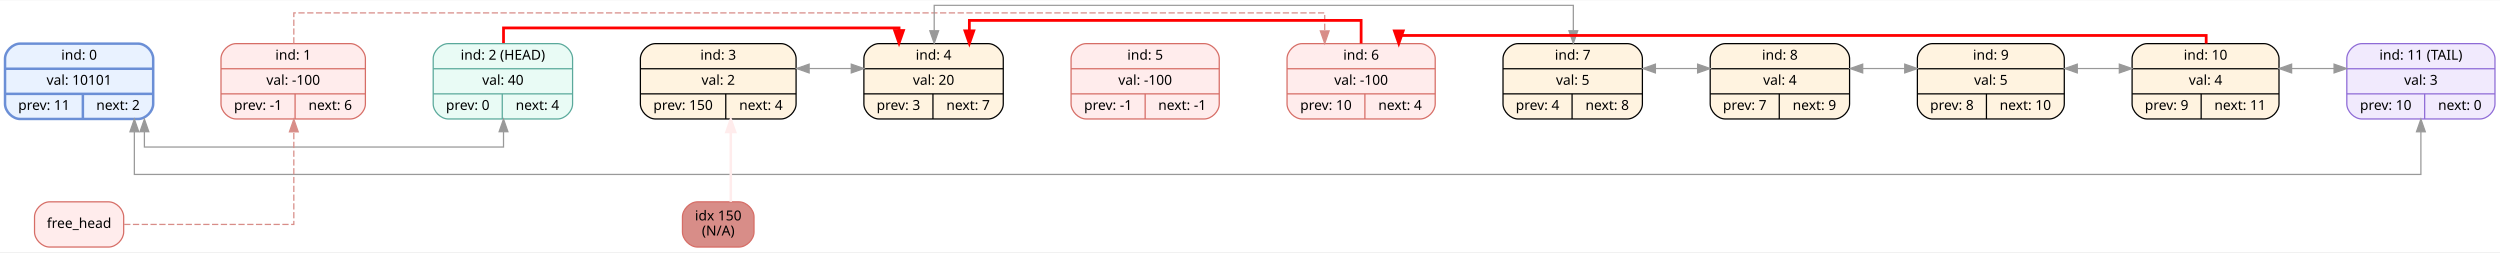
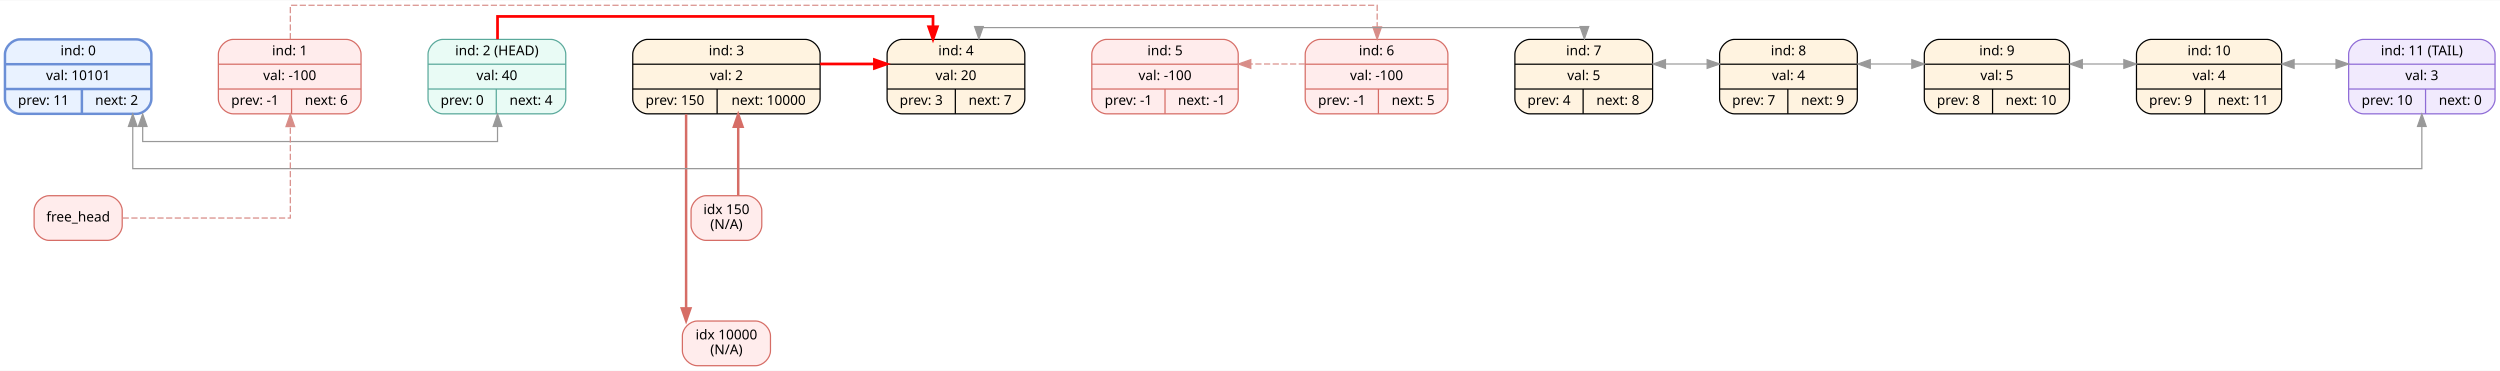
- <svg xmlns="http://www.w3.org/2000/svg" width="1991pt" height="201pt" viewBox="0.00 0.00 1991.00 200.50">
-   <g id="graph0" class="graph" transform="scale(1 1) rotate(0) translate(4 196.5)">
-     <polygon fill="white" stroke="transparent" points="-4,4 -4,-196.5 1987,-196.5 1987,4 -4,4" />
+ <svg xmlns="http://www.w3.org/2000/svg" width="2015pt" height="299pt" viewBox="0.00 0.00 2015.00 298.50">
+   <g id="graph0" class="graph" transform="scale(1 1) rotate(0) translate(4 294.5)">
+     <polygon fill="white" stroke="transparent" points="-4,4 -4,-294.5 2011,-294.5 2011,4 -4,4" />
    <g id="node1" class="node">
-       <path fill="#e9f2ff" stroke="#6b8fd6" stroke-width="2" d="M12,-102C12,-102 106,-102 106,-102 112,-102 118,-108 118,-114 118,-114 118,-150 118,-150 118,-156 112,-162 106,-162 106,-162 12,-162 12,-162 6,-162 0,-156 0,-150 0,-150 0,-114 0,-114 0,-108 6,-102 12,-102" />
-       <text text-anchor="middle" x="59" y="-149.2" font-family="Fira Mono" font-size="11.00">ind: 0</text>
-       <polyline fill="none" stroke="#6b8fd6" stroke-width="2" points="0,-142 118,-142 " />
-       <text text-anchor="middle" x="59" y="-129.2" font-family="Fira Mono" font-size="11.00">val: 10101</text>
-       <polyline fill="none" stroke="#6b8fd6" stroke-width="2" points="0,-122 118,-122 " />
-       <text text-anchor="middle" x="31" y="-109.2" font-family="Fira Mono" font-size="11.00">prev: 11</text>
-       <polyline fill="none" stroke="#6b8fd6" stroke-width="2" points="62,-102 62,-122 " />
-       <text text-anchor="middle" x="90" y="-109.2" font-family="Fira Mono" font-size="11.00">next: 2</text>
+       <path fill="#e9f2ff" stroke="#6b8fd6" stroke-width="2" d="M12,-203C12,-203 106,-203 106,-203 112,-203 118,-209 118,-215 118,-215 118,-251 118,-251 118,-257 112,-263 106,-263 106,-263 12,-263 12,-263 6,-263 0,-257 0,-251 0,-251 0,-215 0,-215 0,-209 6,-203 12,-203" />
+       <text text-anchor="middle" x="59" y="-250.2" font-family="Fira Mono" font-size="11.00">ind: 0</text>
+       <polyline fill="none" stroke="#6b8fd6" stroke-width="2" points="0,-243 118,-243 " />
+       <text text-anchor="middle" x="59" y="-230.2" font-family="Fira Mono" font-size="11.00">val: 10101</text>
+       <polyline fill="none" stroke="#6b8fd6" stroke-width="2" points="0,-223 118,-223 " />
+       <text text-anchor="middle" x="31" y="-210.2" font-family="Fira Mono" font-size="11.00">prev: 11</text>
+       <polyline fill="none" stroke="#6b8fd6" stroke-width="2" points="62,-203 62,-223 " />
+       <text text-anchor="middle" x="90" y="-210.2" font-family="Fira Mono" font-size="11.00">next: 2</text>
    </g>
    <g id="node2" class="node">
-       <path fill="#ffecec" stroke="#d66d66" d="M184,-102C184,-102 275,-102 275,-102 281,-102 287,-108 287,-114 287,-114 287,-150 287,-150 287,-156 281,-162 275,-162 275,-162 184,-162 184,-162 178,-162 172,-156 172,-150 172,-150 172,-114 172,-114 172,-108 178,-102 184,-102" />
-       <text text-anchor="middle" x="229.5" y="-149.2" font-family="Fira Mono" font-size="11.00">ind: 1</text>
-       <polyline fill="none" stroke="#d66d66" points="172,-142 287,-142 " />
-       <text text-anchor="middle" x="229.5" y="-129.2" font-family="Fira Mono" font-size="11.00">val: -100</text>
-       <polyline fill="none" stroke="#d66d66" points="172,-122 287,-122 " />
-       <text text-anchor="middle" x="201.5" y="-109.2" font-family="Fira Mono" font-size="11.00">prev: -1</text>
-       <polyline fill="none" stroke="#d66d66" points="231,-102 231,-122 " />
-       <text text-anchor="middle" x="259" y="-109.2" font-family="Fira Mono" font-size="11.00">next: 6</text>
+       <path fill="#ffecec" stroke="#d66d66" d="M184,-203C184,-203 275,-203 275,-203 281,-203 287,-209 287,-215 287,-215 287,-251 287,-251 287,-257 281,-263 275,-263 275,-263 184,-263 184,-263 178,-263 172,-257 172,-251 172,-251 172,-215 172,-215 172,-209 178,-203 184,-203" />
+       <text text-anchor="middle" x="229.5" y="-250.2" font-family="Fira Mono" font-size="11.00">ind: 1</text>
+       <polyline fill="none" stroke="#d66d66" points="172,-243 287,-243 " />
+       <text text-anchor="middle" x="229.5" y="-230.2" font-family="Fira Mono" font-size="11.00">val: -100</text>
+       <polyline fill="none" stroke="#d66d66" points="172,-223 287,-223 " />
+       <text text-anchor="middle" x="201.5" y="-210.2" font-family="Fira Mono" font-size="11.00">prev: -1</text>
+       <polyline fill="none" stroke="#d66d66" points="231,-203 231,-223 " />
+       <text text-anchor="middle" x="259" y="-210.2" font-family="Fira Mono" font-size="11.00">next: 6</text>
    </g>
    <g id="node3" class="node">
-       <path fill="#e9fbf5" stroke="#5aa99b" d="M353,-102C353,-102 440,-102 440,-102 446,-102 452,-108 452,-114 452,-114 452,-150 452,-150 452,-156 446,-162 440,-162 440,-162 353,-162 353,-162 347,-162 341,-156 341,-150 341,-150 341,-114 341,-114 341,-108 347,-102 353,-102" />
-       <text text-anchor="middle" x="396.5" y="-149.2" font-family="Fira Mono" font-size="11.00">ind: 2 (HEAD)</text>
-       <polyline fill="none" stroke="#5aa99b" points="341,-142 452,-142 " />
-       <text text-anchor="middle" x="396.5" y="-129.2" font-family="Fira Mono" font-size="11.00">val: 40</text>
-       <polyline fill="none" stroke="#5aa99b" points="341,-122 452,-122 " />
-       <text text-anchor="middle" x="368.5" y="-109.2" font-family="Fira Mono" font-size="11.00">prev: 0</text>
-       <polyline fill="none" stroke="#5aa99b" points="396,-102 396,-122 " />
-       <text text-anchor="middle" x="424" y="-109.2" font-family="Fira Mono" font-size="11.00">next: 4</text>
+       <path fill="#e9fbf5" stroke="#5aa99b" d="M353,-203C353,-203 440,-203 440,-203 446,-203 452,-209 452,-215 452,-215 452,-251 452,-251 452,-257 446,-263 440,-263 440,-263 353,-263 353,-263 347,-263 341,-257 341,-251 341,-251 341,-215 341,-215 341,-209 347,-203 353,-203" />
+       <text text-anchor="middle" x="396.5" y="-250.2" font-family="Fira Mono" font-size="11.00">ind: 2 (HEAD)</text>
+       <polyline fill="none" stroke="#5aa99b" points="341,-243 452,-243 " />
+       <text text-anchor="middle" x="396.5" y="-230.2" font-family="Fira Mono" font-size="11.00">val: 40</text>
+       <polyline fill="none" stroke="#5aa99b" points="341,-223 452,-223 " />
+       <text text-anchor="middle" x="368.5" y="-210.2" font-family="Fira Mono" font-size="11.00">prev: 0</text>
+       <polyline fill="none" stroke="#5aa99b" points="396,-203 396,-223 " />
+       <text text-anchor="middle" x="424" y="-210.2" font-family="Fira Mono" font-size="11.00">next: 4</text>
+     </g>
+     <g id="edge14" class="edge">
+       <path fill="none" stroke="#999999" d="M111,-192.86C111,-192.86 111,-180.67 111,-180.67 111,-180.67 397,-180.67 397,-180.67 397,-180.67 397,-192.86 397,-192.86" />
+       <polygon fill="#999999" stroke="#999999" points="107.5,-192.86 111,-202.86 114.5,-192.86 107.5,-192.86" />
+       <polygon fill="#999999" stroke="#999999" points="393.5,-192.86 397,-202.86 400.5,-192.86 393.5,-192.86" />
+     </g>
+     <g id="node7" class="node">
+       <path fill="#ffecec" stroke="#d66d66" d="M1060,-203C1060,-203 1151,-203 1151,-203 1157,-203 1163,-209 1163,-215 1163,-215 1163,-251 1163,-251 1163,-257 1157,-263 1151,-263 1151,-263 1060,-263 1060,-263 1054,-263 1048,-257 1048,-251 1048,-251 1048,-215 1048,-215 1048,-209 1054,-203 1060,-203" />
+       <text text-anchor="middle" x="1105.5" y="-250.2" font-family="Fira Mono" font-size="11.00">ind: 6</text>
+       <polyline fill="none" stroke="#d66d66" points="1048,-243 1163,-243 " />
+       <text text-anchor="middle" x="1105.5" y="-230.2" font-family="Fira Mono" font-size="11.00">val: -100</text>
+       <polyline fill="none" stroke="#d66d66" points="1048,-223 1163,-223 " />
+       <text text-anchor="middle" x="1077.5" y="-210.2" font-family="Fira Mono" font-size="11.00">prev: -1</text>
+       <polyline fill="none" stroke="#d66d66" points="1107,-203 1107,-223 " />
+       <text text-anchor="middle" x="1135" y="-210.2" font-family="Fira Mono" font-size="11.00">next: 5</text>
+     </g>
+     <g id="edge12" class="edge">
+       <path fill="none" stroke="#d88d88" stroke-dasharray="5,2" d="M230,-263.1C230,-277.01 230,-290.5 230,-290.5 230,-290.5 1106,-290.5 1106,-290.5 1106,-290.5 1106,-273.1 1106,-273.1" />
+       <polygon fill="#d88d88" stroke="#d88d88" points="1109.5,-273.1 1106,-263.1 1102.5,-273.1 1109.5,-273.1" />
+     </g>
+     <g id="node4" class="node">
+       <path fill="#fff3e0" stroke="#000000" d="M518,-203C518,-203 645,-203 645,-203 651,-203 657,-209 657,-215 657,-215 657,-251 657,-251 657,-257 651,-263 645,-263 645,-263 518,-263 518,-263 512,-263 506,-257 506,-251 506,-251 506,-215 506,-215 506,-209 512,-203 518,-203" />
+       <text text-anchor="middle" x="581.5" y="-250.2" font-family="Fira Mono" font-size="11.00">ind: 3</text>
+       <polyline fill="none" stroke="#000000" points="506,-243 657,-243 " />
+       <text text-anchor="middle" x="581.5" y="-230.2" font-family="Fira Mono" font-size="11.00">val: 2</text>
+       <polyline fill="none" stroke="#000000" points="506,-223 657,-223 " />
+       <text text-anchor="middle" x="540" y="-210.2" font-family="Fira Mono" font-size="11.00">prev: 150</text>
+       <polyline fill="none" stroke="#000000" points="574,-203 574,-223 " />
+       <text text-anchor="middle" x="615.5" y="-210.2" font-family="Fira Mono" font-size="11.00">next: 10000</text>
+     </g>
+     <g id="node5" class="node">
+       <path fill="#fff3e0" stroke="#000000" d="M723,-203C723,-203 810,-203 810,-203 816,-203 822,-209 822,-215 822,-215 822,-251 822,-251 822,-257 816,-263 810,-263 810,-263 723,-263 723,-263 717,-263 711,-257 711,-251 711,-251 711,-215 711,-215 711,-209 717,-203 723,-203" />
+       <text text-anchor="middle" x="766.5" y="-250.2" font-family="Fira Mono" font-size="11.00">ind: 4</text>
+       <polyline fill="none" stroke="#000000" points="711,-243 822,-243 " />
+       <text text-anchor="middle" x="766.5" y="-230.2" font-family="Fira Mono" font-size="11.00">val: 20</text>
+       <polyline fill="none" stroke="#000000" points="711,-223 822,-223 " />
+       <text text-anchor="middle" x="738.5" y="-210.2" font-family="Fira Mono" font-size="11.00">prev: 3</text>
+       <polyline fill="none" stroke="#000000" points="766,-203 766,-223 " />
+       <text text-anchor="middle" x="794" y="-210.2" font-family="Fira Mono" font-size="11.00">next: 7</text>
+     </g>
+     <g id="edge15" class="edge">
+       <path fill="none" stroke="#ff0000" stroke-width="2.2" d="M397,-263.16C397,-273.03 397,-281.5 397,-281.5 397,-281.5 748,-281.5 748,-281.5 748,-281.5 748,-273.16 748,-273.16" />
+       <polygon fill="#ff0000" stroke="#ff0000" stroke-width="2.2" points="751.5,-273.16 748,-263.16 744.5,-273.16 751.5,-273.16" />
+     </g>
+     <g id="edge26" class="edge">
+       <path fill="none" stroke="#ff0000" stroke-width="2.2" d="M657.01,-243.17C657.01,-243.17 700.78,-243.17 700.78,-243.17" />
+       <polygon fill="#ff0000" stroke="#ff0000" stroke-width="2.2" points="700.78,-246.67 710.78,-243.17 700.78,-239.67 700.78,-246.67" />
+     </g>
+     <g id="node13" class="node">
+       <path fill="#ffecec" stroke="#d66d66" d="M605,-36C605,-36 558,-36 558,-36 552,-36 546,-30 546,-24 546,-24 546,-12 546,-12 546,-6 552,0 558,0 558,0 605,0 605,0 611,0 617,-6 617,-12 617,-12 617,-24 617,-24 617,-30 611,-36 605,-36" />
+       <text text-anchor="middle" x="581.5" y="-21.2" font-family="Fira Mono" font-size="11.00">idx 10000</text>
+       <text text-anchor="middle" x="581.5" y="-9.2" font-family="Fira Mono" font-size="11.00">(N/A)</text>
+     </g>
+     <g id="edge16" class="edge">
+       <path fill="none" stroke="#d66d66" stroke-width="2" d="M549,-202.65C549,-202.65 549,-46.2 549,-46.2" />
+       <polygon fill="#d66d66" stroke="#d66d66" stroke-width="2" points="552.5,-46.2 549,-36.2 545.5,-46.2 552.5,-46.2" />
+     </g>
+     <g id="node14" class="node">
+       <path fill="#ffecec" stroke="#d66d66" d="M598,-137C598,-137 565,-137 565,-137 559,-137 553,-131 553,-125 553,-125 553,-113 553,-113 553,-107 559,-101 565,-101 565,-101 598,-101 598,-101 604,-101 610,-107 610,-113 610,-113 610,-125 610,-125 610,-131 604,-137 598,-137" />
+       <text text-anchor="middle" x="581.5" y="-122.2" font-family="Fira Mono" font-size="11.00">idx 150</text>
+       <text text-anchor="middle" x="581.5" y="-110.2" font-family="Fira Mono" font-size="11.00">(N/A)</text>
+     </g>
+     <g id="node6" class="node">
+       <path fill="#ffecec" stroke="#d66d66" d="M888,-203C888,-203 982,-203 982,-203 988,-203 994,-209 994,-215 994,-215 994,-251 994,-251 994,-257 988,-263 982,-263 982,-263 888,-263 888,-263 882,-263 876,-257 876,-251 876,-251 876,-215 876,-215 876,-209 882,-203 888,-203" />
+       <text text-anchor="middle" x="935" y="-250.2" font-family="Fira Mono" font-size="11.00">ind: 5</text>
+       <polyline fill="none" stroke="#d66d66" points="876,-243 994,-243 " />
+       <text text-anchor="middle" x="935" y="-230.2" font-family="Fira Mono" font-size="11.00">val: -100</text>
+       <polyline fill="none" stroke="#d66d66" points="876,-223 994,-223 " />
+       <text text-anchor="middle" x="905.5" y="-210.2" font-family="Fira Mono" font-size="11.00">prev: -1</text>
+       <polyline fill="none" stroke="#d66d66" points="935,-203 935,-223 " />
+       <text text-anchor="middle" x="964.5" y="-210.2" font-family="Fira Mono" font-size="11.00">next: -1</text>
+     </g>
+     <g id="node8" class="node">
+       <path fill="#fff3e0" stroke="#000000" d="M1229,-203C1229,-203 1316,-203 1316,-203 1322,-203 1328,-209 1328,-215 1328,-215 1328,-251 1328,-251 1328,-257 1322,-263 1316,-263 1316,-263 1229,-263 1229,-263 1223,-263 1217,-257 1217,-251 1217,-251 1217,-215 1217,-215 1217,-209 1223,-203 1229,-203" />
+       <text text-anchor="middle" x="1272.5" y="-250.2" font-family="Fira Mono" font-size="11.00">ind: 7</text>
+       <polyline fill="none" stroke="#000000" points="1217,-243 1328,-243 " />
+       <text text-anchor="middle" x="1272.5" y="-230.2" font-family="Fira Mono" font-size="11.00">val: 5</text>
+       <polyline fill="none" stroke="#000000" points="1217,-223 1328,-223 " />
+       <text text-anchor="middle" x="1244.5" y="-210.2" font-family="Fira Mono" font-size="11.00">prev: 4</text>
+       <polyline fill="none" stroke="#000000" points="1272,-203 1272,-223 " />
+       <text text-anchor="middle" x="1300" y="-210.2" font-family="Fira Mono" font-size="11.00">next: 8</text>
+     </g>
+     <g id="edge18" class="edge">
+       <path fill="none" stroke="#999999" d="M785,-271.58C785,-271.58 785,-272.5 785,-272.5 785,-272.5 1273,-272.5 1273,-272.5 1273,-272.5 1273,-271.58 1273,-271.58" />
+       <polygon fill="#999999" stroke="#999999" points="788.5,-273.34 785,-263.34 781.5,-273.34 788.5,-273.34" />
+       <polygon fill="#999999" stroke="#999999" points="1276.5,-273.34 1273,-263.34 1269.5,-273.34 1276.5,-273.34" />
    </g>
    <g id="edge13" class="edge">
-       <path fill="none" stroke="#999999" d="M111,-91.86C111,-91.86 111,-79.67 111,-79.67 111,-79.67 397,-79.67 397,-79.67 397,-79.67 397,-91.86 397,-91.86" />
-       <polygon fill="#999999" stroke="#999999" points="107.5,-91.86 111,-101.86 114.5,-91.86 107.5,-91.86" />
-       <polygon fill="#999999" stroke="#999999" points="393.5,-91.86 397,-101.86 400.5,-91.86 393.5,-91.86" />
-     </g>
-     <g id="node7" class="node">
-       <path fill="#ffecec" stroke="#d66d66" d="M1033,-102C1033,-102 1127,-102 1127,-102 1133,-102 1139,-108 1139,-114 1139,-114 1139,-150 1139,-150 1139,-156 1133,-162 1127,-162 1127,-162 1033,-162 1033,-162 1027,-162 1021,-156 1021,-150 1021,-150 1021,-114 1021,-114 1021,-108 1027,-102 1033,-102" />
-       <text text-anchor="middle" x="1080" y="-149.2" font-family="Fira Mono" font-size="11.00">ind: 6</text>
-       <polyline fill="none" stroke="#d66d66" points="1021,-142 1139,-142 " />
-       <text text-anchor="middle" x="1080" y="-129.2" font-family="Fira Mono" font-size="11.00">val: -100</text>
-       <polyline fill="none" stroke="#d66d66" points="1021,-122 1139,-122 " />
-       <text text-anchor="middle" x="1052" y="-109.2" font-family="Fira Mono" font-size="11.00">prev: 10</text>
-       <polyline fill="none" stroke="#d66d66" points="1083,-102 1083,-122 " />
-       <text text-anchor="middle" x="1111" y="-109.2" font-family="Fira Mono" font-size="11.00">next: 4</text>
-     </g>
-     <g id="edge12" class="edge">
-       <path fill="none" stroke="#d88d88" stroke-dasharray="5,2" d="M230,-162.12C230,-174.72 230,-186.5 230,-186.5 230,-186.5 1051,-186.5 1051,-186.5 1051,-186.5 1051,-172.12 1051,-172.12" />
-       <polygon fill="#d88d88" stroke="#d88d88" points="1054.5,-172.12 1051,-162.12 1047.5,-172.12 1054.5,-172.12" />
-     </g>
-     <g id="node4" class="node">
-       <path fill="#fff3e0" stroke="#000000" d="M518,-102C518,-102 618,-102 618,-102 624,-102 630,-108 630,-114 630,-114 630,-150 630,-150 630,-156 624,-162 618,-162 618,-162 518,-162 518,-162 512,-162 506,-156 506,-150 506,-150 506,-114 506,-114 506,-108 512,-102 518,-102" />
-       <text text-anchor="middle" x="568" y="-149.2" font-family="Fira Mono" font-size="11.00">ind: 3</text>
-       <polyline fill="none" stroke="#000000" points="506,-142 630,-142 " />
-       <text text-anchor="middle" x="568" y="-129.2" font-family="Fira Mono" font-size="11.00">val: 2</text>
-       <polyline fill="none" stroke="#000000" points="506,-122 630,-122 " />
-       <text text-anchor="middle" x="540" y="-109.2" font-family="Fira Mono" font-size="11.00">prev: 150</text>
-       <polyline fill="none" stroke="#000000" points="574,-102 574,-122 " />
-       <text text-anchor="middle" x="602" y="-109.2" font-family="Fira Mono" font-size="11.00">next: 4</text>
-     </g>
-     <g id="node5" class="node">
-       <path fill="#fff3e0" stroke="#000000" d="M696,-102C696,-102 783,-102 783,-102 789,-102 795,-108 795,-114 795,-114 795,-150 795,-150 795,-156 789,-162 783,-162 783,-162 696,-162 696,-162 690,-162 684,-156 684,-150 684,-150 684,-114 684,-114 684,-108 690,-102 696,-102" />
-       <text text-anchor="middle" x="739.5" y="-149.2" font-family="Fira Mono" font-size="11.00">ind: 4</text>
-       <polyline fill="none" stroke="#000000" points="684,-142 795,-142 " />
-       <text text-anchor="middle" x="739.5" y="-129.2" font-family="Fira Mono" font-size="11.00">val: 20</text>
-       <polyline fill="none" stroke="#000000" points="684,-122 795,-122 " />
-       <text text-anchor="middle" x="711.5" y="-109.2" font-family="Fira Mono" font-size="11.00">prev: 3</text>
-       <polyline fill="none" stroke="#000000" points="739,-102 739,-122 " />
-       <text text-anchor="middle" x="767" y="-109.2" font-family="Fira Mono" font-size="11.00">next: 7</text>
-     </g>
-     <g id="edge14" class="edge">
-       <path fill="none" stroke="#ff0000" stroke-width="2.2" d="M397,-162.43C397,-169.25 397,-174.5 397,-174.5 397,-174.5 712,-174.5 712,-174.5 712,-174.5 712,-172.43 712,-172.43" />
-       <polygon fill="#ff0000" stroke="#ff0000" stroke-width="2.2" points="715.5,-172.43 712,-162.43 708.5,-172.43 715.5,-172.43" />
-     </g>
-     <g id="edge15" class="edge">
-       <path fill="none" stroke="#999999" d="M640.4,-142.17C640.4,-142.17 673.96,-142.17 673.96,-142.17" />
-       <polygon fill="#999999" stroke="#999999" points="673.96,-145.67 683.96,-142.17 673.96,-138.67 673.96,-145.67" />
-       <polygon fill="#999999" stroke="#999999" points="640.4,-138.67 630.4,-142.17 640.4,-145.67 640.4,-138.67" />
-     </g>
-     <g id="node13" class="node">
-       <path fill="#d88d88" stroke="#d66d66" d="M584.5,-36C584.5,-36 551.5,-36 551.5,-36 545.5,-36 539.5,-30 539.5,-24 539.5,-24 539.5,-12 539.5,-12 539.5,-6 545.5,0 551.5,0 551.5,0 584.5,0 584.5,0 590.5,0 596.5,-6 596.5,-12 596.5,-12 596.5,-24 596.5,-24 596.5,-30 590.5,-36 584.5,-36" />
-       <text text-anchor="middle" x="568" y="-21.2" font-family="Fira Mono" font-size="11.00">idx 150</text>
-       <text text-anchor="middle" x="568" y="-9.2" font-family="Fira Mono" font-size="11.00">(N/A)</text>
-     </g>
-     <g id="node6" class="node">
-       <path fill="#ffecec" stroke="#d66d66" d="M861,-102C861,-102 955,-102 955,-102 961,-102 967,-108 967,-114 967,-114 967,-150 967,-150 967,-156 961,-162 955,-162 955,-162 861,-162 861,-162 855,-162 849,-156 849,-150 849,-150 849,-114 849,-114 849,-108 855,-102 861,-102" />
-       <text text-anchor="middle" x="908" y="-149.2" font-family="Fira Mono" font-size="11.00">ind: 5</text>
-       <polyline fill="none" stroke="#d66d66" points="849,-142 967,-142 " />
-       <text text-anchor="middle" x="908" y="-129.2" font-family="Fira Mono" font-size="11.00">val: -100</text>
-       <polyline fill="none" stroke="#d66d66" points="849,-122 967,-122 " />
-       <text text-anchor="middle" x="878.5" y="-109.2" font-family="Fira Mono" font-size="11.00">prev: -1</text>
-       <polyline fill="none" stroke="#d66d66" points="908,-102 908,-122 " />
-       <text text-anchor="middle" x="937.5" y="-109.2" font-family="Fira Mono" font-size="11.00">next: -1</text>
-     </g>
-     <g id="node8" class="node">
-       <path fill="#fff3e0" stroke="#000000" d="M1205,-102C1205,-102 1292,-102 1292,-102 1298,-102 1304,-108 1304,-114 1304,-114 1304,-150 1304,-150 1304,-156 1298,-162 1292,-162 1292,-162 1205,-162 1205,-162 1199,-162 1193,-156 1193,-150 1193,-150 1193,-114 1193,-114 1193,-108 1199,-102 1205,-102" />
-       <text text-anchor="middle" x="1248.5" y="-149.2" font-family="Fira Mono" font-size="11.00">ind: 7</text>
-       <polyline fill="none" stroke="#000000" points="1193,-142 1304,-142 " />
-       <text text-anchor="middle" x="1248.5" y="-129.2" font-family="Fira Mono" font-size="11.00">val: 5</text>
-       <polyline fill="none" stroke="#000000" points="1193,-122 1304,-122 " />
-       <text text-anchor="middle" x="1220.5" y="-109.2" font-family="Fira Mono" font-size="11.00">prev: 4</text>
-       <polyline fill="none" stroke="#000000" points="1248,-102 1248,-122 " />
-       <text text-anchor="middle" x="1276" y="-109.2" font-family="Fira Mono" font-size="11.00">next: 8</text>
-     </g>
-     <g id="edge16" class="edge">
-       <path fill="none" stroke="#999999" d="M740,-172.25C740,-172.25 740,-192.5 740,-192.5 740,-192.5 1249,-192.5 1249,-192.5 1249,-192.5 1249,-172.25 1249,-172.25" />
-       <polygon fill="#999999" stroke="#999999" points="743.5,-172.25 740,-162.25 736.5,-172.25 743.5,-172.25" />
-       <polygon fill="#999999" stroke="#999999" points="1252.5,-172.25 1249,-162.25 1245.5,-172.25 1252.5,-172.25" />
-     </g>
-     <g id="edge17" class="edge">
-       <path fill="none" stroke="#ff0000" stroke-width="2.2" d="M1080,-162.16C1080,-172.03 1080,-180.5 1080,-180.5 1080,-180.5 768,-180.5 768,-180.5 768,-180.5 768,-172.16 768,-172.16" />
-       <polygon fill="#ff0000" stroke="#ff0000" stroke-width="2.2" points="771.5,-172.16 768,-162.16 764.5,-172.16 771.5,-172.16" />
+       <path fill="none" stroke="#d88d88" stroke-dasharray="5,2" d="M1047.78,-243.17C1047.78,-243.17 1004.12,-243.17 1004.12,-243.17" />
+       <polygon fill="#d88d88" stroke="#d88d88" points="1004.12,-239.67 994.12,-243.17 1004.12,-246.67 1004.12,-239.67" />
    </g>
    <g id="node9" class="node">
-       <path fill="#fff3e0" stroke="#000000" d="M1370,-102C1370,-102 1457,-102 1457,-102 1463,-102 1469,-108 1469,-114 1469,-114 1469,-150 1469,-150 1469,-156 1463,-162 1457,-162 1457,-162 1370,-162 1370,-162 1364,-162 1358,-156 1358,-150 1358,-150 1358,-114 1358,-114 1358,-108 1364,-102 1370,-102" />
-       <text text-anchor="middle" x="1413.5" y="-149.2" font-family="Fira Mono" font-size="11.00">ind: 8</text>
-       <polyline fill="none" stroke="#000000" points="1358,-142 1469,-142 " />
-       <text text-anchor="middle" x="1413.5" y="-129.2" font-family="Fira Mono" font-size="11.00">val: 4</text>
-       <polyline fill="none" stroke="#000000" points="1358,-122 1469,-122 " />
-       <text text-anchor="middle" x="1385.5" y="-109.2" font-family="Fira Mono" font-size="11.00">prev: 7</text>
-       <polyline fill="none" stroke="#000000" points="1413,-102 1413,-122 " />
-       <text text-anchor="middle" x="1441" y="-109.2" font-family="Fira Mono" font-size="11.00">next: 9</text>
-     </g>
-     <g id="edge18" class="edge">
-       <path fill="none" stroke="#999999" d="M1314.36,-142.17C1314.36,-142.17 1347.98,-142.17 1347.98,-142.17" />
-       <polygon fill="#999999" stroke="#999999" points="1347.98,-145.67 1357.98,-142.17 1347.98,-138.67 1347.98,-145.67" />
-       <polygon fill="#999999" stroke="#999999" points="1314.36,-138.67 1304.36,-142.17 1314.36,-145.67 1314.36,-138.67" />
+       <path fill="#fff3e0" stroke="#000000" d="M1394,-203C1394,-203 1481,-203 1481,-203 1487,-203 1493,-209 1493,-215 1493,-215 1493,-251 1493,-251 1493,-257 1487,-263 1481,-263 1481,-263 1394,-263 1394,-263 1388,-263 1382,-257 1382,-251 1382,-251 1382,-215 1382,-215 1382,-209 1388,-203 1394,-203" />
+       <text text-anchor="middle" x="1437.5" y="-250.2" font-family="Fira Mono" font-size="11.00">ind: 8</text>
+       <polyline fill="none" stroke="#000000" points="1382,-243 1493,-243 " />
+       <text text-anchor="middle" x="1437.5" y="-230.2" font-family="Fira Mono" font-size="11.00">val: 4</text>
+       <polyline fill="none" stroke="#000000" points="1382,-223 1493,-223 " />
+       <text text-anchor="middle" x="1409.5" y="-210.2" font-family="Fira Mono" font-size="11.00">prev: 7</text>
+       <polyline fill="none" stroke="#000000" points="1437,-203 1437,-223 " />
+       <text text-anchor="middle" x="1465" y="-210.2" font-family="Fira Mono" font-size="11.00">next: 9</text>
+     </g>
+     <g id="edge19" class="edge">
+       <path fill="none" stroke="#999999" d="M1338.36,-243.17C1338.36,-243.17 1371.98,-243.17 1371.98,-243.17" />
+       <polygon fill="#999999" stroke="#999999" points="1371.98,-246.67 1381.98,-243.17 1371.98,-239.67 1371.98,-246.67" />
+       <polygon fill="#999999" stroke="#999999" points="1338.36,-239.67 1328.36,-243.17 1338.36,-246.67 1338.36,-239.67" />
    </g>
    <g id="node10" class="node">
-       <path fill="#fff3e0" stroke="#000000" d="M1535,-102C1535,-102 1628,-102 1628,-102 1634,-102 1640,-108 1640,-114 1640,-114 1640,-150 1640,-150 1640,-156 1634,-162 1628,-162 1628,-162 1535,-162 1535,-162 1529,-162 1523,-156 1523,-150 1523,-150 1523,-114 1523,-114 1523,-108 1529,-102 1535,-102" />
-       <text text-anchor="middle" x="1581.5" y="-149.2" font-family="Fira Mono" font-size="11.00">ind: 9</text>
-       <polyline fill="none" stroke="#000000" points="1523,-142 1640,-142 " />
-       <text text-anchor="middle" x="1581.5" y="-129.2" font-family="Fira Mono" font-size="11.00">val: 5</text>
-       <polyline fill="none" stroke="#000000" points="1523,-122 1640,-122 " />
-       <text text-anchor="middle" x="1550.5" y="-109.2" font-family="Fira Mono" font-size="11.00">prev: 8</text>
-       <polyline fill="none" stroke="#000000" points="1578,-102 1578,-122 " />
-       <text text-anchor="middle" x="1609" y="-109.2" font-family="Fira Mono" font-size="11.00">next: 10</text>
-     </g>
-     <g id="edge19" class="edge">
-       <path fill="none" stroke="#999999" d="M1479.44,-142.17C1479.44,-142.17 1512.93,-142.17 1512.93,-142.17" />
-       <polygon fill="#999999" stroke="#999999" points="1512.93,-145.67 1522.93,-142.17 1512.93,-138.67 1512.93,-145.67" />
-       <polygon fill="#999999" stroke="#999999" points="1479.44,-138.67 1469.44,-142.17 1479.44,-145.67 1479.44,-138.67" />
+       <path fill="#fff3e0" stroke="#000000" d="M1559,-203C1559,-203 1652,-203 1652,-203 1658,-203 1664,-209 1664,-215 1664,-215 1664,-251 1664,-251 1664,-257 1658,-263 1652,-263 1652,-263 1559,-263 1559,-263 1553,-263 1547,-257 1547,-251 1547,-251 1547,-215 1547,-215 1547,-209 1553,-203 1559,-203" />
+       <text text-anchor="middle" x="1605.5" y="-250.2" font-family="Fira Mono" font-size="11.00">ind: 9</text>
+       <polyline fill="none" stroke="#000000" points="1547,-243 1664,-243 " />
+       <text text-anchor="middle" x="1605.5" y="-230.2" font-family="Fira Mono" font-size="11.00">val: 5</text>
+       <polyline fill="none" stroke="#000000" points="1547,-223 1664,-223 " />
+       <text text-anchor="middle" x="1574.5" y="-210.2" font-family="Fira Mono" font-size="11.00">prev: 8</text>
+       <polyline fill="none" stroke="#000000" points="1602,-203 1602,-223 " />
+       <text text-anchor="middle" x="1633" y="-210.2" font-family="Fira Mono" font-size="11.00">next: 10</text>
+     </g>
+     <g id="edge20" class="edge">
+       <path fill="none" stroke="#999999" d="M1503.44,-243.17C1503.44,-243.17 1536.93,-243.17 1536.93,-243.17" />
+       <polygon fill="#999999" stroke="#999999" points="1536.93,-246.67 1546.93,-243.17 1536.93,-239.67 1536.93,-246.67" />
+       <polygon fill="#999999" stroke="#999999" points="1503.44,-239.67 1493.44,-243.17 1503.44,-246.67 1503.44,-239.67" />
    </g>
    <g id="node11" class="node">
-       <path fill="#fff3e0" stroke="#000000" d="M1706,-102C1706,-102 1799,-102 1799,-102 1805,-102 1811,-108 1811,-114 1811,-114 1811,-150 1811,-150 1811,-156 1805,-162 1799,-162 1799,-162 1706,-162 1706,-162 1700,-162 1694,-156 1694,-150 1694,-150 1694,-114 1694,-114 1694,-108 1700,-102 1706,-102" />
-       <text text-anchor="middle" x="1752.5" y="-149.2" font-family="Fira Mono" font-size="11.00">ind: 10</text>
-       <polyline fill="none" stroke="#000000" points="1694,-142 1811,-142 " />
-       <text text-anchor="middle" x="1752.5" y="-129.2" font-family="Fira Mono" font-size="11.00">val: 4</text>
-       <polyline fill="none" stroke="#000000" points="1694,-122 1811,-122 " />
-       <text text-anchor="middle" x="1721.5" y="-109.2" font-family="Fira Mono" font-size="11.00">prev: 9</text>
-       <polyline fill="none" stroke="#000000" points="1749,-102 1749,-122 " />
-       <text text-anchor="middle" x="1780" y="-109.2" font-family="Fira Mono" font-size="11.00">next: 11</text>
-     </g>
-     <g id="edge20" class="edge">
-       <path fill="none" stroke="#999999" d="M1650.35,-142.17C1650.35,-142.17 1683.83,-142.17 1683.83,-142.17" />
-       <polygon fill="#999999" stroke="#999999" points="1683.83,-145.67 1693.83,-142.17 1683.83,-138.67 1683.83,-145.67" />
-       <polygon fill="#999999" stroke="#999999" points="1650.35,-138.67 1640.35,-142.17 1650.35,-145.67 1650.35,-138.67" />
-     </g>
-     <g id="edge25" class="edge">
-       <path fill="none" stroke="#ff0000" stroke-width="2.2" d="M1753,-162.14C1753,-165.92 1753,-168.5 1753,-168.5 1753,-168.5 1110,-168.5 1110,-168.5 1110,-168.5 1110,-167.86 1110,-167.86" />
-       <polygon fill="#ff0000" stroke="#ff0000" stroke-width="2.2" points="1113.5,-172.14 1110,-162.14 1106.5,-172.14 1113.5,-172.14" />
+       <path fill="#fff3e0" stroke="#000000" d="M1730,-203C1730,-203 1823,-203 1823,-203 1829,-203 1835,-209 1835,-215 1835,-215 1835,-251 1835,-251 1835,-257 1829,-263 1823,-263 1823,-263 1730,-263 1730,-263 1724,-263 1718,-257 1718,-251 1718,-251 1718,-215 1718,-215 1718,-209 1724,-203 1730,-203" />
+       <text text-anchor="middle" x="1776.5" y="-250.2" font-family="Fira Mono" font-size="11.00">ind: 10</text>
+       <polyline fill="none" stroke="#000000" points="1718,-243 1835,-243 " />
+       <text text-anchor="middle" x="1776.5" y="-230.2" font-family="Fira Mono" font-size="11.00">val: 4</text>
+       <polyline fill="none" stroke="#000000" points="1718,-223 1835,-223 " />
+       <text text-anchor="middle" x="1745.5" y="-210.2" font-family="Fira Mono" font-size="11.00">prev: 9</text>
+       <polyline fill="none" stroke="#000000" points="1773,-203 1773,-223 " />
+       <text text-anchor="middle" x="1804" y="-210.2" font-family="Fira Mono" font-size="11.00">next: 11</text>
+     </g>
+     <g id="edge21" class="edge">
+       <path fill="none" stroke="#999999" d="M1674.35,-243.17C1674.35,-243.17 1707.83,-243.17 1707.83,-243.17" />
+       <polygon fill="#999999" stroke="#999999" points="1707.83,-246.67 1717.83,-243.17 1707.83,-239.67 1707.83,-246.67" />
+       <polygon fill="#999999" stroke="#999999" points="1674.35,-239.67 1664.35,-243.17 1674.35,-246.67 1674.35,-239.67" />
    </g>
    <g id="node12" class="node">
-       <path fill="#f1eafd" stroke="#8e6bd6" d="M1877,-102C1877,-102 1971,-102 1971,-102 1977,-102 1983,-108 1983,-114 1983,-114 1983,-150 1983,-150 1983,-156 1977,-162 1971,-162 1971,-162 1877,-162 1877,-162 1871,-162 1865,-156 1865,-150 1865,-150 1865,-114 1865,-114 1865,-108 1871,-102 1877,-102" />
-       <text text-anchor="middle" x="1924" y="-149.2" font-family="Fira Mono" font-size="11.00">ind: 11 (TAIL)</text>
-       <polyline fill="none" stroke="#8e6bd6" points="1865,-142 1983,-142 " />
-       <text text-anchor="middle" x="1924" y="-129.2" font-family="Fira Mono" font-size="11.00">val: 3</text>
-       <polyline fill="none" stroke="#8e6bd6" points="1865,-122 1983,-122 " />
-       <text text-anchor="middle" x="1896" y="-109.2" font-family="Fira Mono" font-size="11.00">prev: 10</text>
-       <polyline fill="none" stroke="#8e6bd6" points="1927,-102 1927,-122 " />
-       <text text-anchor="middle" x="1955" y="-109.2" font-family="Fira Mono" font-size="11.00">next: 0</text>
-     </g>
-     <g id="edge21" class="edge">
-       <path fill="none" stroke="#999999" d="M1821.04,-142.17C1821.04,-142.17 1854.85,-142.17 1854.85,-142.17" />
-       <polygon fill="#999999" stroke="#999999" points="1854.85,-145.67 1864.85,-142.17 1854.85,-138.67 1854.85,-145.67" />
-       <polygon fill="#999999" stroke="#999999" points="1821.04,-138.67 1811.04,-142.17 1821.04,-145.67 1821.04,-138.67" />
+       <path fill="#f1eafd" stroke="#8e6bd6" d="M1901,-203C1901,-203 1995,-203 1995,-203 2001,-203 2007,-209 2007,-215 2007,-215 2007,-251 2007,-251 2007,-257 2001,-263 1995,-263 1995,-263 1901,-263 1901,-263 1895,-263 1889,-257 1889,-251 1889,-251 1889,-215 1889,-215 1889,-209 1895,-203 1901,-203" />
+       <text text-anchor="middle" x="1948" y="-250.2" font-family="Fira Mono" font-size="11.00">ind: 11 (TAIL)</text>
+       <polyline fill="none" stroke="#8e6bd6" points="1889,-243 2007,-243 " />
+       <text text-anchor="middle" x="1948" y="-230.2" font-family="Fira Mono" font-size="11.00">val: 3</text>
+       <polyline fill="none" stroke="#8e6bd6" points="1889,-223 2007,-223 " />
+       <text text-anchor="middle" x="1920" y="-210.2" font-family="Fira Mono" font-size="11.00">prev: 10</text>
+       <polyline fill="none" stroke="#8e6bd6" points="1951,-203 1951,-223 " />
+       <text text-anchor="middle" x="1979" y="-210.2" font-family="Fira Mono" font-size="11.00">next: 0</text>
    </g>
    <g id="edge22" class="edge">
-       <path fill="none" stroke="#999999" d="M1924,-91.83C1924,-91.83 1924,-57.83 1924,-57.83 1924,-57.83 103,-57.83 103,-57.83 103,-57.83 103,-91.83 103,-91.83" />
-       <polygon fill="#999999" stroke="#999999" points="1920.5,-91.83 1924,-101.83 1927.5,-91.83 1920.5,-91.83" />
-       <polygon fill="#999999" stroke="#999999" points="99.5,-91.83 103,-101.83 106.5,-91.83 99.5,-91.83" />
+       <path fill="none" stroke="#999999" d="M1845.04,-243.17C1845.04,-243.17 1878.85,-243.17 1878.85,-243.17" />
+       <polygon fill="#999999" stroke="#999999" points="1878.85,-246.67 1888.85,-243.17 1878.85,-239.67 1878.85,-246.67" />
+       <polygon fill="#999999" stroke="#999999" points="1845.04,-239.67 1835.04,-243.17 1845.04,-246.67 1845.04,-239.67" />
    </g>
    <g id="edge23" class="edge">
-       <path fill="none" stroke="#ffecec" stroke-width="2" d="M578,-36.06C578,-36.06 578,-91.59 578,-91.59" />
-       <polygon fill="#ffecec" stroke="#ffecec" stroke-width="2" points="574.5,-91.59 578,-101.59 581.5,-91.59 574.5,-91.59" />
-     </g>
-     <g id="node14" class="node">
-       <path fill="#ffecec" stroke="#d66d66" d="M82.5,-36C82.5,-36 35.5,-36 35.5,-36 29.5,-36 23.5,-30 23.5,-24 23.5,-24 23.5,-12 23.5,-12 23.5,-6 29.5,0 35.5,0 35.5,0 82.5,0 82.5,0 88.5,0 94.5,-6 94.5,-12 94.5,-12 94.5,-24 94.5,-24 94.5,-30 88.5,-36 82.5,-36" />
-       <text text-anchor="middle" x="59" y="-15.2" font-family="Fira Mono" font-size="11.00">free_head</text>
-     </g>
-     <g id="edge26" class="edge">
-       <path fill="none" stroke="#d88d88" stroke-dasharray="5,2" d="M94.85,-18C144.99,-18 230,-18 230,-18 230,-18 230,-91.75 230,-91.75" />
-       <polygon fill="#d88d88" stroke="#d88d88" points="226.5,-91.75 230,-101.75 233.5,-91.75 226.5,-91.75" />
+       <path fill="none" stroke="#999999" d="M1948,-192.83C1948,-192.83 1948,-158.83 1948,-158.83 1948,-158.83 103,-158.83 103,-158.83 103,-158.83 103,-192.83 103,-192.83" />
+       <polygon fill="#999999" stroke="#999999" points="1944.5,-192.83 1948,-202.83 1951.5,-192.83 1944.5,-192.83" />
+       <polygon fill="#999999" stroke="#999999" points="99.5,-192.83 103,-202.83 106.5,-192.83 99.5,-192.83" />
+     </g>
+     <g id="edge24" class="edge">
+       <path fill="none" stroke="#d66d66" stroke-width="2" d="M591,-137.06C591,-137.06 591,-192.59 591,-192.59" />
+       <polygon fill="#d66d66" stroke="#d66d66" stroke-width="2" points="587.5,-192.59 591,-202.59 594.5,-192.59 587.5,-192.59" />
+     </g>
+     <g id="node15" class="node">
+       <path fill="#ffecec" stroke="#d66d66" d="M82.5,-137C82.5,-137 35.5,-137 35.5,-137 29.5,-137 23.5,-131 23.5,-125 23.5,-125 23.5,-113 23.5,-113 23.5,-107 29.5,-101 35.5,-101 35.5,-101 82.5,-101 82.5,-101 88.5,-101 94.5,-107 94.5,-113 94.5,-113 94.5,-125 94.5,-125 94.5,-131 88.5,-137 82.5,-137" />
+       <text text-anchor="middle" x="59" y="-116.2" font-family="Fira Mono" font-size="11.00">free_head</text>
+     </g>
+     <g id="edge27" class="edge">
+       <path fill="none" stroke="#d88d88" stroke-dasharray="5,2" d="M94.85,-119C144.99,-119 230,-119 230,-119 230,-119 230,-192.75 230,-192.75" />
+       <polygon fill="#d88d88" stroke="#d88d88" points="226.5,-192.75 230,-202.75 233.5,-192.75 226.5,-192.75" />
    </g>
  </g>
</svg>
